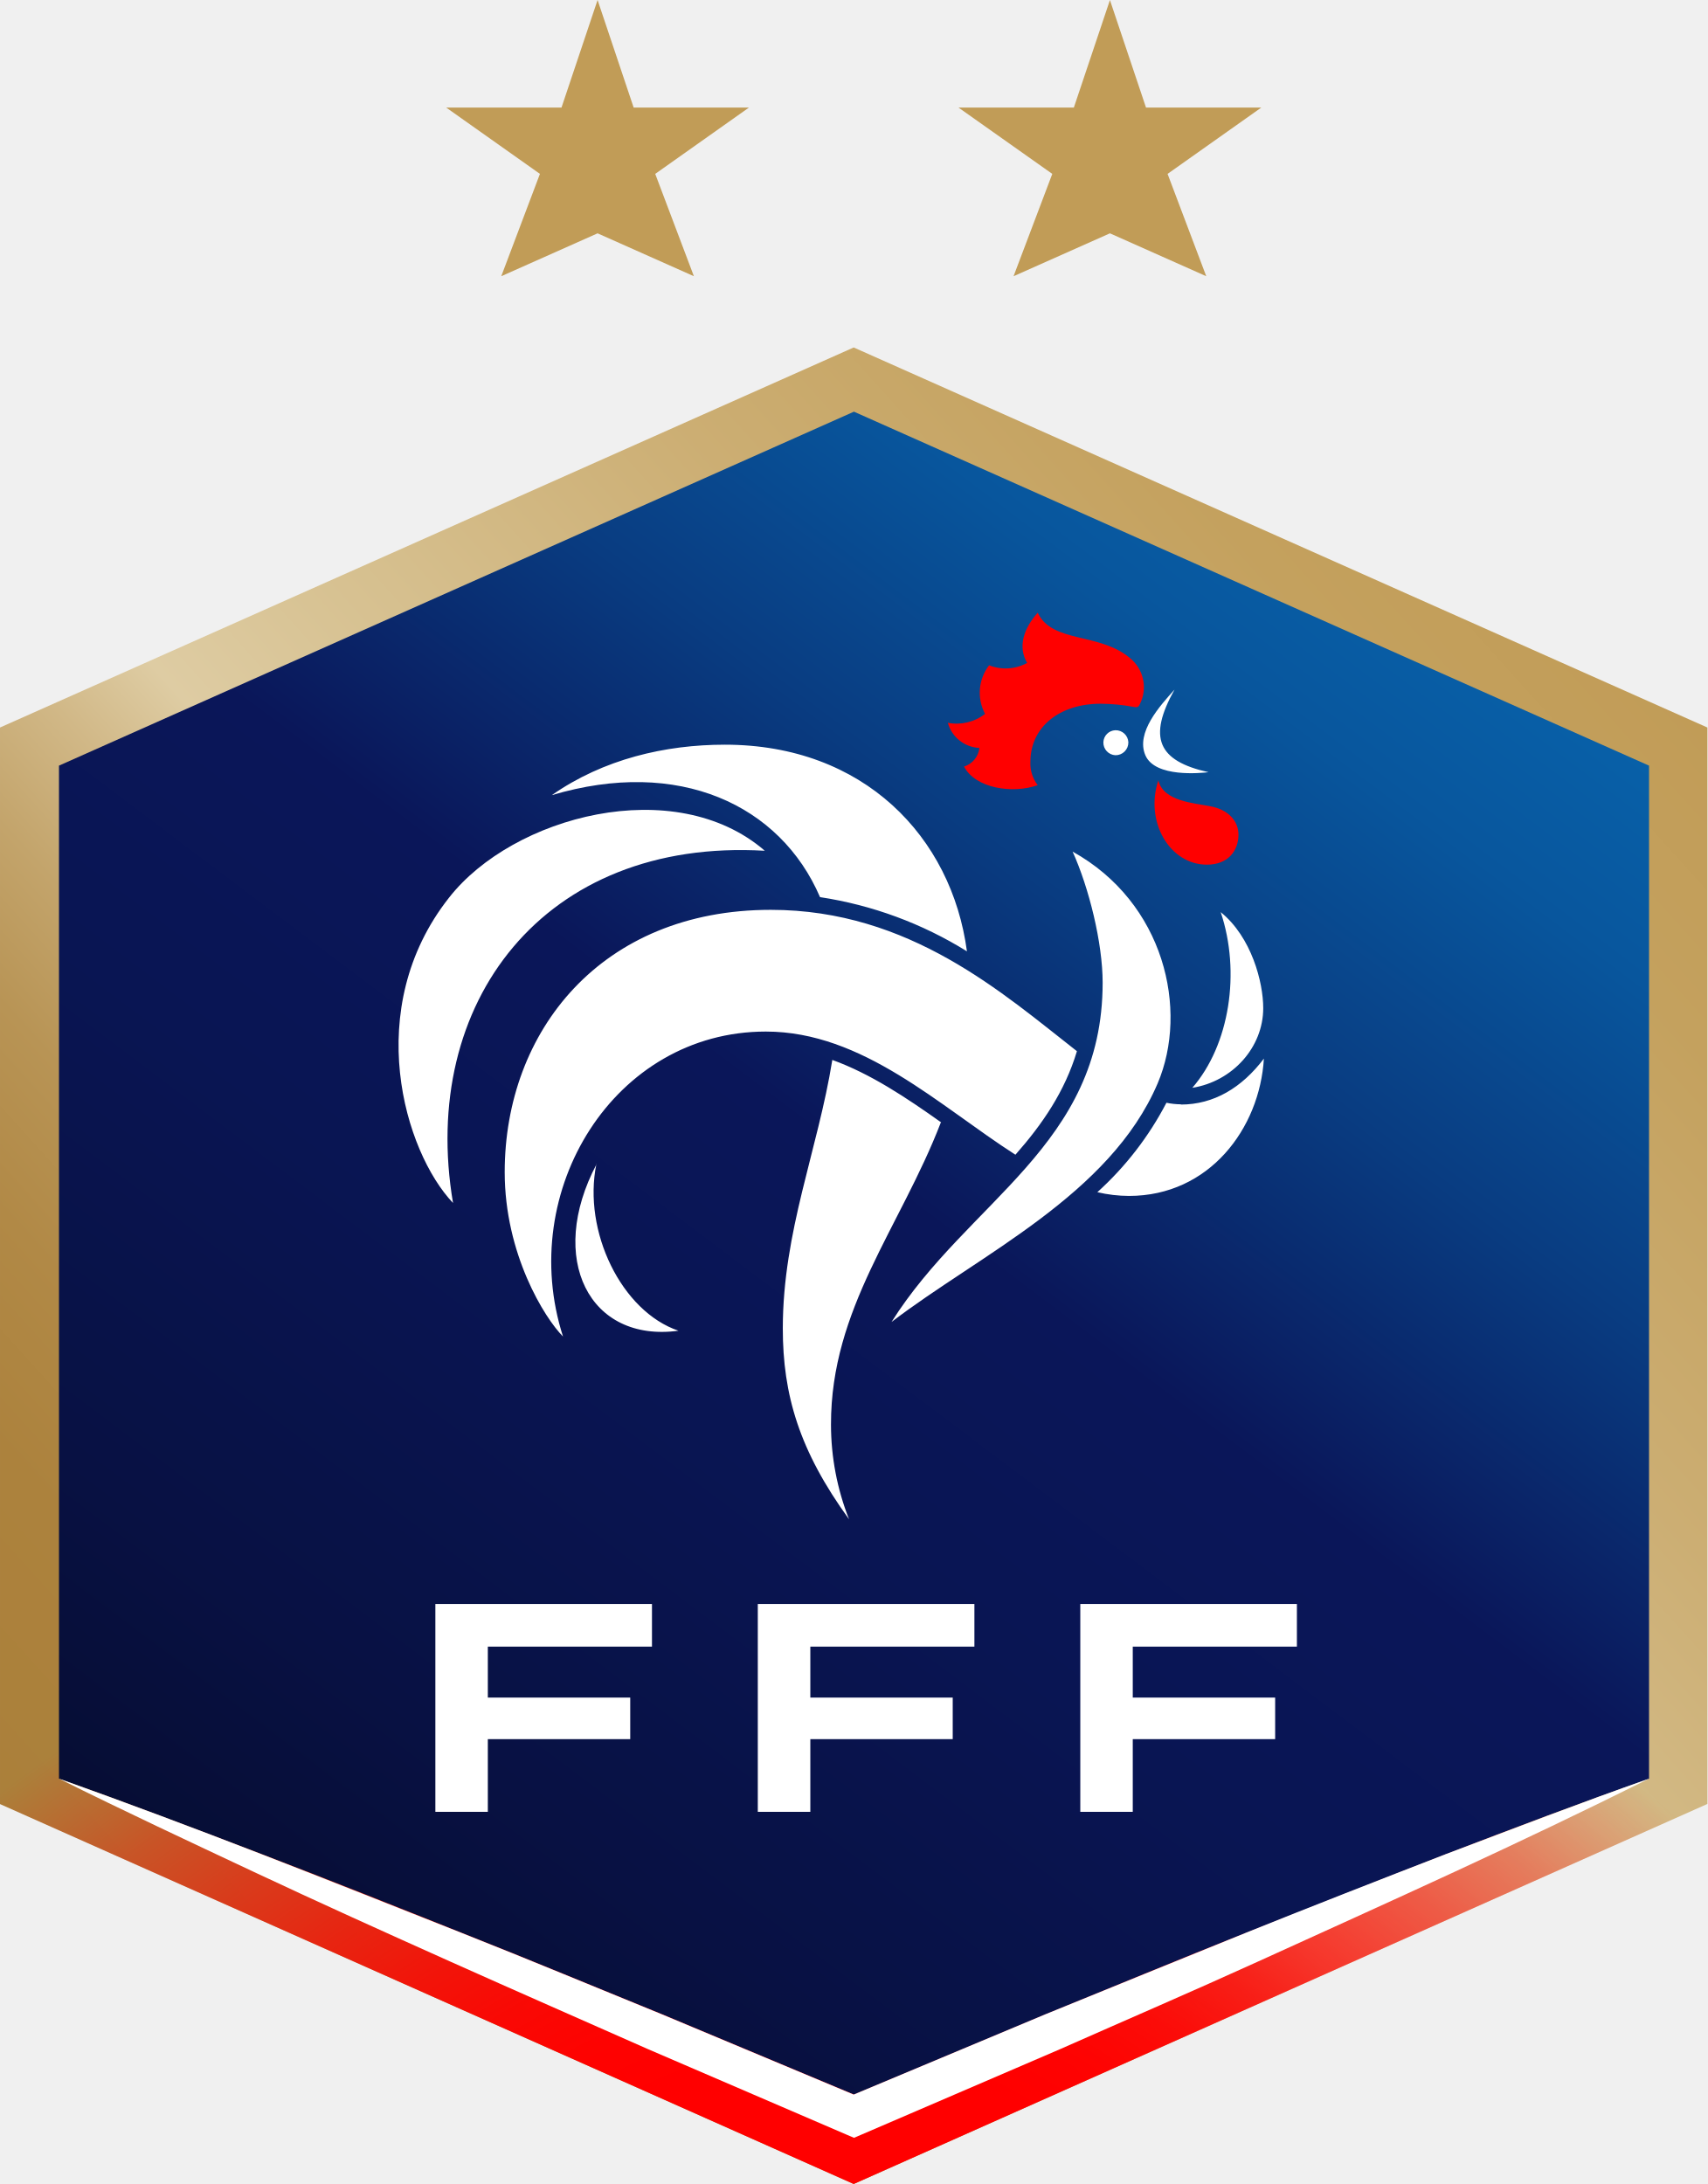
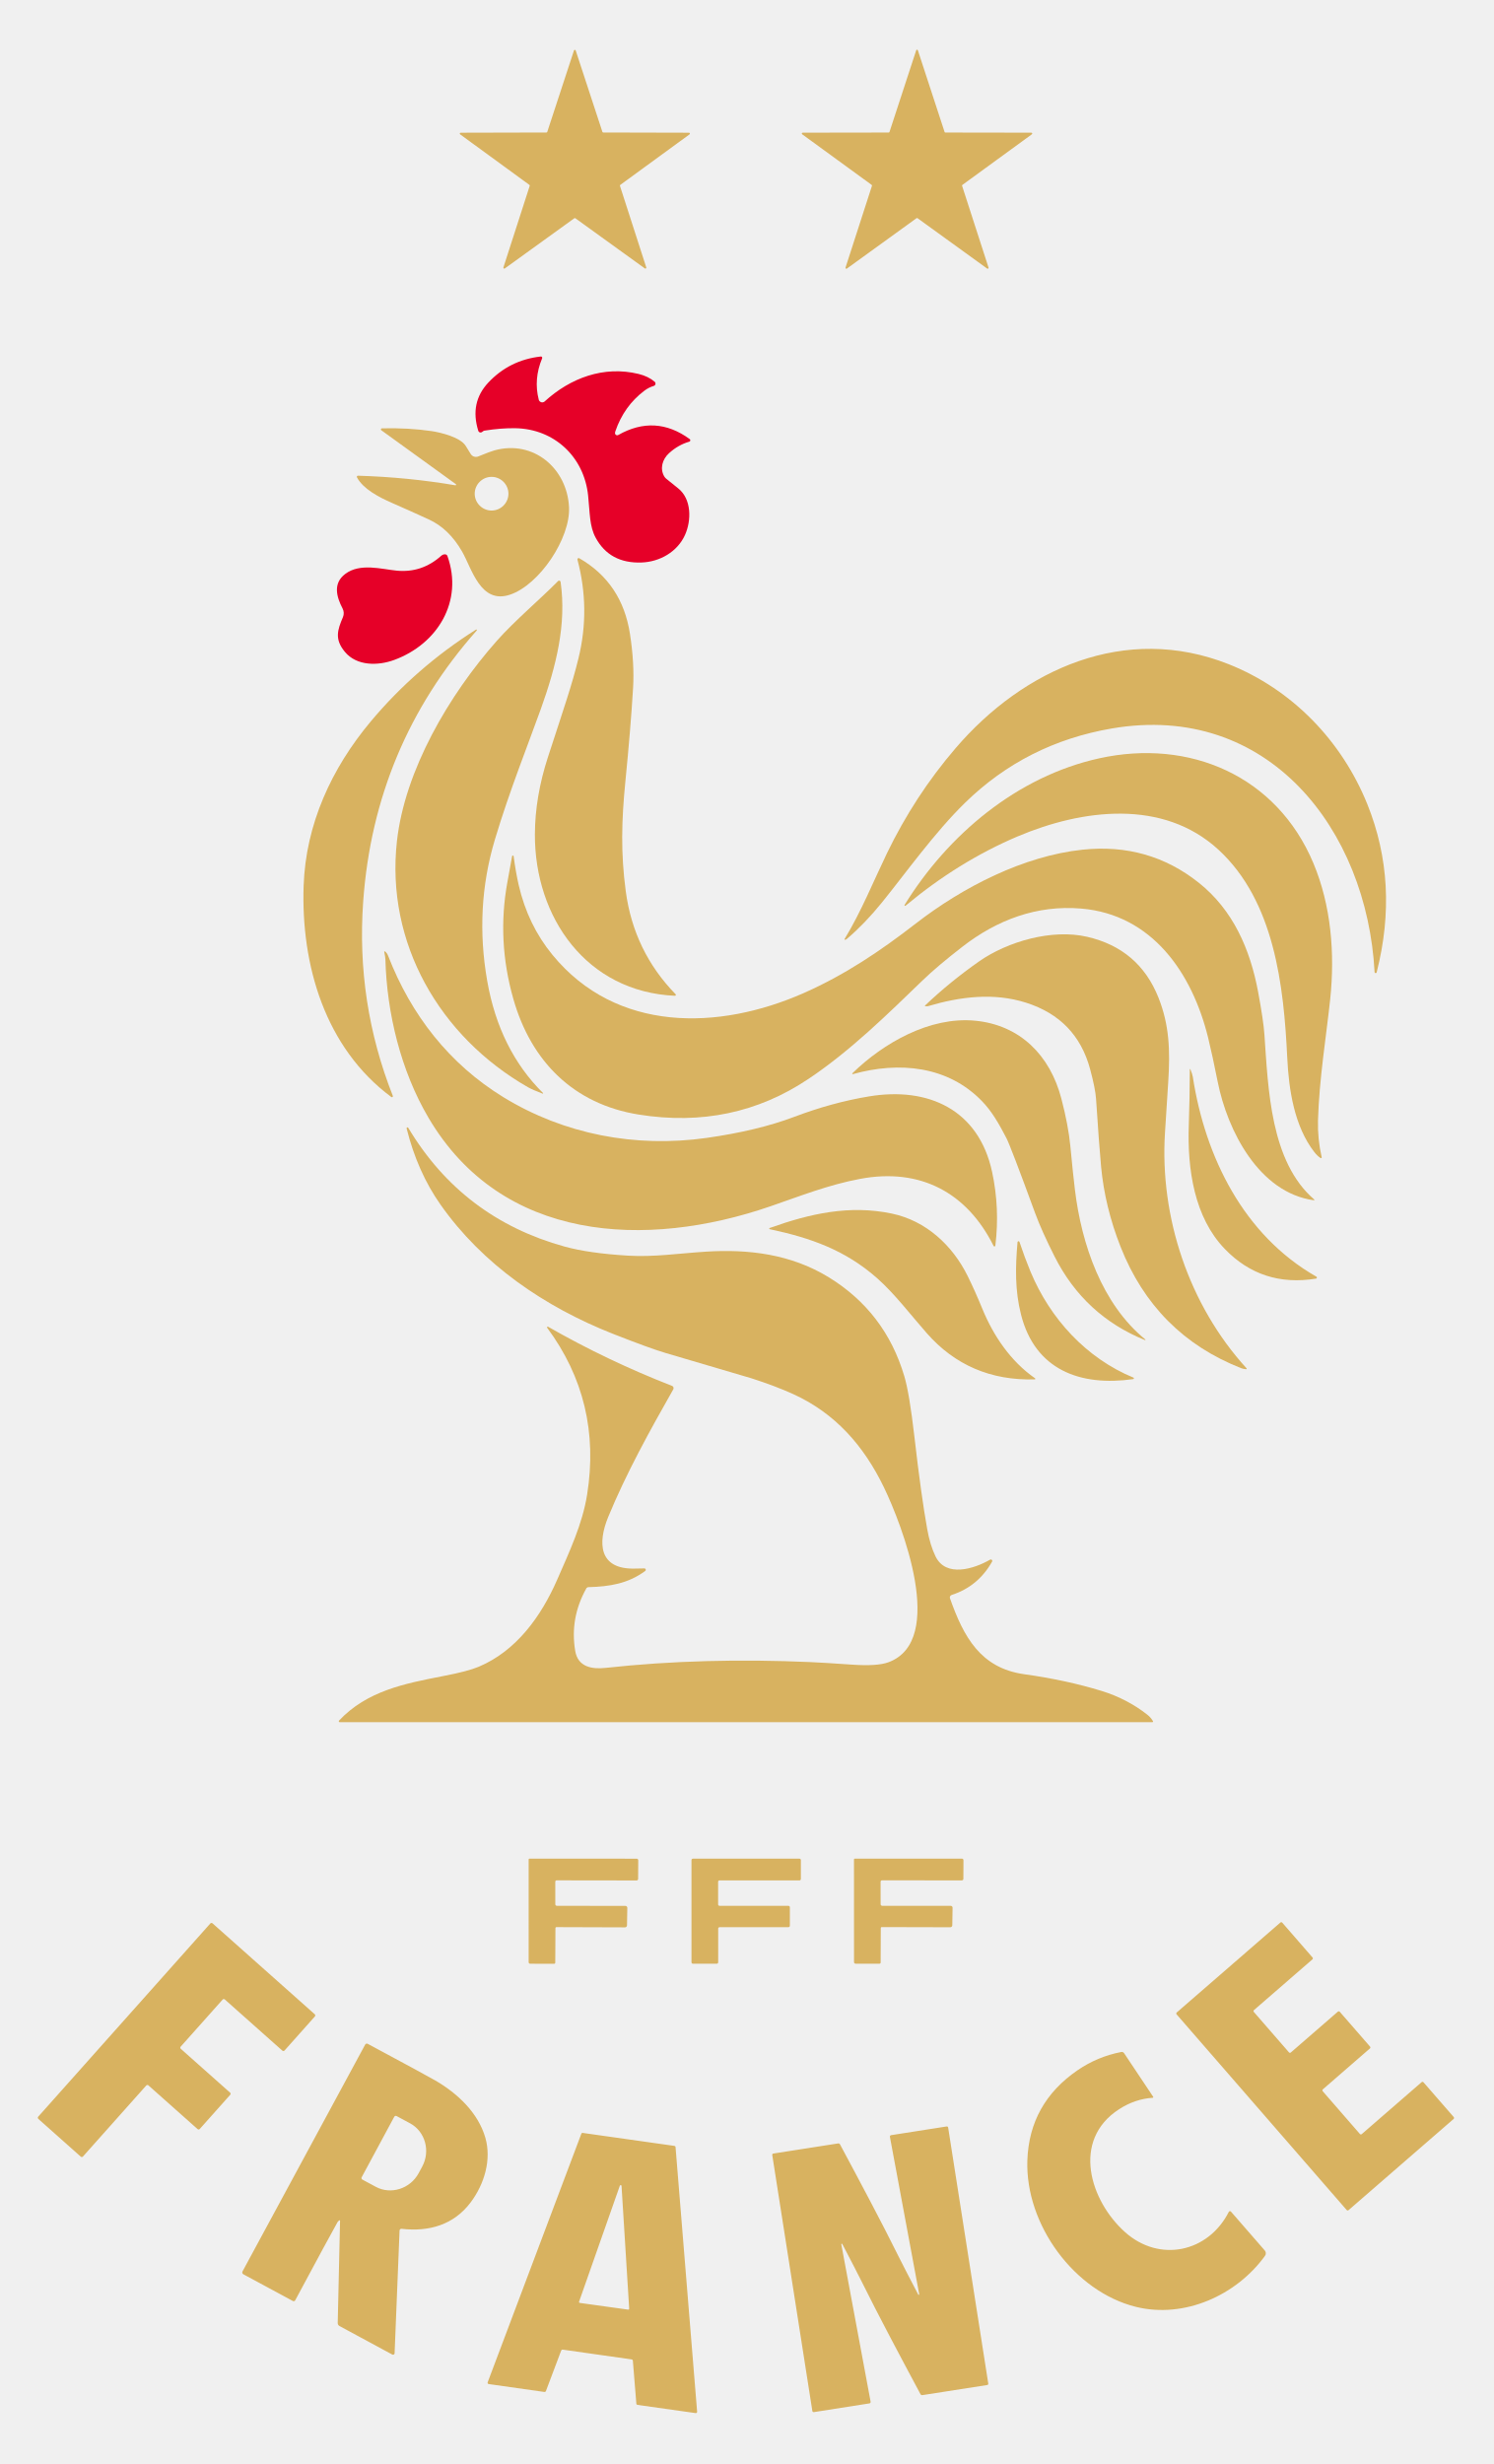
- <svg xmlns="http://www.w3.org/2000/svg" width="198.363" height="253.752" version="1.1" viewBox="0 0 132.24 362.61">
-   <defs>
-     <linearGradient id="id1" x1="298.23" x2="543.66" y1="414.04" y2="193.06" gradientTransform="translate(-354.82 -93.39)" gradientUnits="userSpaceOnUse">
-       <stop stop-color="#ab803a" offset="0" />
-       <stop stop-color="#ac823d" offset=".12" />
-       <stop stop-color="#b18946" offset=".2" />
-       <stop stop-color="#b89455" offset=".27" />
-       <stop stop-color="#c3a46b" offset=".33" />
-       <stop stop-color="#d1b887" offset=".39" />
-       <stop stop-color="#decca3" offset=".44" />
-       <stop stop-color="#d8c394" offset=".52" />
-       <stop stop-color="#ccae73" offset=".72" />
-       <stop stop-color="#c4a15e" offset=".89" />
-       <stop stop-color="#c19c57" offset="1" />
-     </linearGradient>
-     <radialGradient id="id2" cx="3517.6" cy="579.82" r="88.87" gradientTransform="matrix(2 0 0 1.31 -6974 -387.58)" gradientUnits="userSpaceOnUse">
-       <stop stop-color="red" offset=".27" />
-       <stop stop-color="red" stop-opacity=".98" offset=".35" />
-       <stop stop-color="red" stop-opacity=".93" offset=".44" />
-       <stop stop-color="red" stop-opacity=".84" offset=".53" />
-       <stop stop-color="red" stop-opacity=".71" offset=".63" />
-       <stop stop-color="red" stop-opacity=".54" offset=".74" />
-       <stop stop-color="red" stop-opacity=".34" offset=".85" />
-       <stop stop-color="red" stop-opacity=".11" offset=".95" />
-       <stop stop-color="red" stop-opacity="0" offset="1" />
-     </radialGradient>
-     <linearGradient id="id3" x1="509.17" x2="332.72" y1="187.53" y2="421.68" gradientTransform="translate(-354.82 -93.39)" gradientUnits="userSpaceOnUse">
-       <stop stop-color="#0860a8" offset="0" />
-       <stop stop-color="#08569d" offset=".1" />
-       <stop stop-color="#093c81" offset=".26" />
-       <stop stop-color="#0a1659" offset=".45" />
-       <stop stop-color="#091553" offset=".62" />
-       <stop stop-color="#081143" offset=".85" />
-       <stop stop-color="#060d34" offset="1" />
-     </linearGradient>
-   </defs>
-   <path d="m-75.609 299.53 141.73 63.08 141.73-63.1v-178.72l-141.73-63.1-141.73 63.1z" fill="url(#id1)" />
-   <path d="m-75.609 299.53 141.73 63.08 141.73-63.1v-178.72l-141.73-63.1-141.73 63.1z" fill="url(#id2)" />
-   <path d="m1.181 320.96c11.12 4.39 22.14 9 33.21 13.5l31.78 13.3 31.78-13.31c11.07-4.5 22.09-9.12 33.21-13.5s22.22-8.81 33.37-13.13 22.35-8.52 33.63-12.51v-168.19l-132-58.77-131.98 58.77v168.19c11.28 4 22.45 8.26 33.63 12.52s22.24 8.66 33.37 13.13z" fill="url(#id3)" />
-   <g fill="#ffffff">
-     <path d="m164.48 307.82c-11.15 4.32-22.29 8.66-33.37 13.13s-22.14 9-33.21 13.5l-31.78 13.31-31.78-13.3c-11.07-4.5-22.1-9.11-33.21-13.5-11.11-4.39-22.22-8.81-33.37-13.13s-22.34-8.52-33.58-12.52c10.71 5.34 21.54 10.4 32.37 15.49s21.71 10 32.62 14.89c10.91 4.89 21.85 9.68 32.78 14.52l32.93 14.18 1.29 0.55 1.29-0.55 32.93-14.17c10.93-4.84 21.9-9.56 32.78-14.51s21.77-9.87 32.62-14.89 21.65-10.16 32.36-15.5c-11.32 3.99-22.49 8.29-33.67 12.5z" />
-     <polygon transform="translate(-165.16 -43.64)" points="247.72 332.39 247.72 325.49 224.08 325.49 224.08 317.03 251.32 317.03 251.32 309.95 215.36 309.95 215.36 344.46 224.08 344.46 224.08 332.39" />
-     <polygon transform="translate(-165.16 -43.64)" points="268.9 344.46 277.61 344.46 277.61 332.39 301.25 332.39 301.25 325.49 277.61 325.49 277.61 317.03 304.86 317.03 304.86 309.95 268.9 309.95" />
-     <polygon transform="translate(-165.16 -43.64)" points="161.83 344.46 170.54 344.46 170.54 332.39 194.18 332.39 194.18 325.49 170.54 325.49 170.54 317.03 197.79 317.03 197.79 309.95 161.83 309.95" />
+ <svg xmlns="http://www.w3.org/2000/svg" width="246.171" height="406.222" viewBox="0 0 303 498" version="1.1">
+   <g id="surface1">
+     <path style=" stroke:none;fill-rule:evenodd;fill:rgb(84.706%,69.804%,37.647%);fill-opacity:1;" d="M 191.867 25.895 L 209.309 25.922 C 209.375 25.922 209.434 25.957 209.465 26.016 C 209.512 26.094 209.488 26.195 209.414 26.25 L 195.32 36.516 C 195.258 36.559 195.23 36.641 195.254 36.715 L 200.617 53.297 C 200.641 53.363 200.621 53.434 200.57 53.484 C 200.508 53.543 200.41 53.551 200.34 53.5 L 186.211 43.281 C 186.148 43.234 186.062 43.234 186 43.281 L 171.871 53.5 C 171.832 53.531 171.777 53.539 171.727 53.527 C 171.629 53.508 171.57 53.41 171.59 53.312 C 171.594 53.309 171.594 53.305 171.594 53.297 L 176.957 36.715 C 176.98 36.641 176.957 36.559 176.895 36.516 L 162.797 26.25 C 162.742 26.207 162.715 26.141 162.727 26.074 C 162.742 25.988 162.816 25.922 162.902 25.922 L 180.348 25.895 C 180.426 25.895 180.492 25.844 180.52 25.77 L 185.938 9.207 C 185.957 9.141 186.012 9.094 186.078 9.082 C 186.168 9.07 186.25 9.121 186.277 9.207 L 191.695 25.77 C 191.719 25.844 191.789 25.895 191.867 25.895 M 122.43 25.887 L 139.828 25.93 C 139.887 25.93 139.941 25.957 139.977 26.004 C 140.035 26.082 140.02 26.199 139.941 26.262 C 139.938 26.262 139.938 26.262 139.938 26.266 L 125.887 36.516 C 125.824 36.562 125.797 36.648 125.82 36.723 L 131.156 53.266 C 131.176 53.328 131.16 53.398 131.117 53.449 C 131.051 53.52 130.945 53.527 130.871 53.473 L 116.77 43.293 C 116.703 43.246 116.617 43.246 116.551 43.293 L 102.449 53.473 C 102.395 53.512 102.32 53.52 102.262 53.492 C 102.18 53.449 102.137 53.355 102.164 53.266 L 107.5 36.723 C 107.523 36.648 107.496 36.562 107.434 36.516 L 93.383 26.266 C 93.324 26.219 93.297 26.145 93.312 26.07 C 93.332 25.988 93.406 25.93 93.492 25.93 L 110.891 25.887 C 110.969 25.887 111.043 25.832 111.066 25.758 L 116.484 9.242 C 116.504 9.176 116.562 9.125 116.629 9.113 C 116.719 9.098 116.809 9.152 116.836 9.242 L 122.254 25.758 C 122.277 25.832 122.352 25.887 122.43 25.887 " />
+     <path style=" stroke:none;fill-rule:evenodd;fill:rgb(84.706%,69.804%,37.647%);fill-opacity:1;" d="M 92.414 97.477 C 92.438 97.48 92.461 97.477 92.484 97.469 C 92.551 97.441 92.582 97.367 92.555 97.301 C 92.543 97.281 92.531 97.262 92.512 97.246 L 77.387 86.309 C 77.359 86.289 77.336 86.262 77.324 86.234 C 77.266 86.129 77.309 85.996 77.414 85.941 C 77.441 85.926 77.477 85.918 77.508 85.918 C 81.105 85.836 84.453 86.023 87.562 86.477 C 89.461 86.754 93.449 87.738 94.512 89.48 C 95.02 90.309 95.359 90.855 95.531 91.125 C 95.848 91.641 96.5 91.852 97.062 91.621 C 98.699 90.949 99.809 90.535 100.387 90.379 C 108.266 88.234 115.066 94.016 115.48 101.883 C 115.812 108.203 109.473 117.676 103.504 119.672 C 97.496 121.684 95.762 114.359 93.766 110.902 C 91.992 107.828 89.766 105.672 87.086 104.434 C 84.637 103.305 82.105 102.172 79.5 101.031 C 76.895 99.887 73.695 98.227 72.445 95.867 C 72.438 95.848 72.43 95.832 72.426 95.812 C 72.395 95.691 72.473 95.566 72.594 95.539 C 72.613 95.535 72.633 95.531 72.652 95.531 C 79.395 95.734 85.98 96.383 92.414 97.477 M 103.184 99.184 C 103.184 97.309 101.641 95.766 99.762 95.766 C 97.887 95.766 96.34 97.309 96.34 99.184 C 96.34 101.059 97.887 102.602 99.762 102.602 C 101.641 102.602 103.184 101.059 103.184 99.184 " />
+     <path style=" stroke:none;fill-rule:evenodd;fill:rgb(84.706%,69.804%,37.647%);fill-opacity:1;" d="M 137.117 200.758 C 137.137 200.777 137.148 200.797 137.156 200.82 C 137.191 200.914 137.141 201.02 137.047 201.055 C 137.023 201.062 137 201.066 136.977 201.066 C 119.07 200.281 108.492 185.195 108.555 168.297 C 108.574 163.227 109.453 158.008 111.199 152.641 C 114.527 142.41 116.062 138.055 117.406 132.551 C 119.031 125.902 118.961 119.242 117.191 112.574 C 117.18 112.543 117.18 112.508 117.184 112.473 C 117.203 112.332 117.332 112.234 117.473 112.25 C 117.504 112.254 117.535 112.266 117.566 112.281 C 123.352 115.613 126.777 120.723 127.844 127.613 C 128.469 131.633 128.68 135.316 128.477 138.664 C 128.148 144.105 127.629 150.422 126.914 157.609 C 126.133 165.512 125.961 172.07 126.988 179.809 C 128.074 187.965 131.449 194.949 137.117 200.758 " />
+     <path style=" stroke:none;fill-rule:evenodd;fill:rgb(84.706%,69.804%,37.647%);fill-opacity:1;" d="M 110.117 220.918 C 108.785 220.418 107.797 219.988 107.156 219.625 C 89.195 209.359 78.25 190.324 80.555 169.699 C 82.16 155.293 91.105 140.02 100.863 128.996 C 104.387 125.02 109.859 120.375 113.25 116.918 C 113.273 116.895 113.301 116.875 113.332 116.859 C 113.48 116.785 113.668 116.844 113.742 116.996 C 113.758 117.027 113.77 117.059 113.773 117.094 C 114.988 125.703 112.914 134.043 109.789 142.789 C 107.273 149.82 103.355 159.578 100.426 169.398 C 97.664 178.648 97.148 188.203 98.879 198.059 C 100.508 207.355 104.281 214.934 110.199 220.797 C 110.207 220.805 110.215 220.82 110.219 220.832 C 110.227 220.871 110.203 220.91 110.16 220.922 C 110.148 220.922 110.133 220.922 110.117 220.918 " />
+     <path style=" stroke:none;fill-rule:evenodd;fill:rgb(84.706%,69.804%,37.647%);fill-opacity:1;" d="M 96.605 126.758 C 96.625 126.742 96.652 126.738 96.676 126.738 C 96.738 126.746 96.789 126.801 96.781 126.863 C 96.781 126.891 96.77 126.914 96.754 126.934 C 82.891 142.578 75.211 160.918 73.707 181.945 C 72.73 195.594 74.734 208.734 79.719 221.371 C 79.73 221.402 79.734 221.438 79.73 221.473 C 79.715 221.582 79.613 221.656 79.504 221.645 C 79.469 221.637 79.438 221.625 79.41 221.605 C 65.957 211.625 61.07 194.809 61.621 178.742 C 62.047 166.281 67.281 154.906 75.242 145.398 C 81.328 138.129 88.449 131.914 96.605 126.758 M 171.508 189.703 C 171.496 189.707 171.48 189.707 171.469 189.703 C 171.414 189.691 171.379 189.641 171.387 189.586 C 171.391 189.574 171.395 189.559 171.402 189.551 C 174.754 184.055 177.344 177.648 180.035 172.078 C 183.777 164.355 188.395 157.285 193.895 150.867 C 207.688 134.758 228.355 125.449 249.355 133.781 C 262.223 138.883 272.32 149.344 277.504 162.219 C 281.82 172.938 282.445 184.297 279.387 196.309 C 279.375 196.352 279.348 196.391 279.312 196.422 C 279.223 196.492 279.09 196.48 279.016 196.391 C 278.984 196.355 278.969 196.312 278.965 196.266 C 277.426 167.391 257.406 141.379 225.625 146.824 C 214.016 148.816 204.082 153.848 195.828 161.926 C 189.613 168 183.602 176.445 178.98 182.141 C 176.66 185.004 174.305 187.453 171.906 189.492 C 171.766 189.609 171.633 189.68 171.508 189.703 " />
+     <path style=" stroke:none;fill-rule:evenodd;fill:rgb(84.706%,69.804%,37.647%);fill-opacity:1;" d="M 183.77 182.793 C 183.75 182.809 183.727 182.816 183.699 182.82 C 183.629 182.824 183.566 182.773 183.562 182.703 C 183.559 182.676 183.566 182.648 183.578 182.629 C 192.406 168.34 206.434 156.559 223.055 152.887 C 241.41 148.832 259.098 156.43 266.539 174.145 C 270.148 182.738 270.938 192.461 269.957 201.766 C 269.199 208.957 267.711 217.98 267.48 226.379 C 267.414 228.867 267.664 231.348 268.23 233.824 C 268.234 233.844 268.234 233.867 268.23 233.887 C 268.215 233.969 268.137 234.027 268.055 234.012 C 268.035 234.008 268.012 234 267.996 233.988 C 267.562 233.707 267.145 233.309 266.742 232.793 C 262.66 227.539 261.555 220.102 261.242 213.676 C 260.539 198.992 258.637 181.891 247.285 171.43 C 236.027 161.062 219.633 163.18 206.531 168.727 C 198.566 172.102 190.98 176.789 183.77 182.793 " />
+     <path style=" stroke:none;fill-rule:evenodd;fill:rgb(84.706%,69.804%,37.647%);fill-opacity:1;" d="M 266.719 242.41 C 266.73 242.418 266.738 242.43 266.746 242.445 C 266.762 242.488 266.738 242.539 266.695 242.559 C 266.68 242.562 266.664 242.562 266.652 242.562 C 255.512 241.039 249.098 228.438 247.129 218.539 C 246.426 214.98 245.77 211.977 245.172 209.535 C 241.949 196.473 233.844 184.582 219.414 183.367 C 210.438 182.613 202.348 185.664 195.344 191.09 C 191.918 193.746 189.219 196.027 187.242 197.938 C 180.059 204.867 172.641 212.195 164.066 217.941 C 153.832 224.797 142.352 227.207 129.633 225.172 C 116.406 223.055 107.781 214.387 104.176 201.695 C 101.93 193.812 101.527 185.922 102.969 178.023 L 103.93 172.73 C 103.938 172.699 103.953 172.668 103.977 172.648 C 104.039 172.59 104.137 172.594 104.195 172.656 C 104.219 172.68 104.234 172.711 104.238 172.742 C 104.531 174.938 104.875 176.891 105.27 178.609 C 106.512 184 108.801 188.727 112.141 192.789 C 125.094 208.551 145.816 208.152 163.117 200.512 C 171.508 196.805 178.691 191.957 185.859 186.402 C 195.461 178.961 207.781 172.684 219.68 171.422 C 228.625 170.477 236.5 172.715 243.305 178.141 C 250.219 183.648 253.703 191.566 255.332 200.297 C 256.055 204.188 256.48 207.059 256.605 208.914 C 257.387 220.016 257.816 234.746 266.719 242.41 " />
+     <path style=" stroke:none;fill-rule:evenodd;fill:rgb(84.706%,69.804%,37.647%);fill-opacity:1;" d="M 187.793 203.188 C 187.781 203.188 187.77 203.184 187.758 203.18 C 187.715 203.16 187.695 203.109 187.715 203.066 C 187.719 203.055 187.727 203.047 187.734 203.039 C 191.117 199.824 194.758 196.852 198.66 194.117 C 204.523 190.004 213.531 187.469 220.582 189.086 C 227.625 190.691 232.469 194.812 235.105 201.445 C 237.301 206.957 237.504 212.121 237.086 218.555 C 236.934 220.922 236.711 224.363 236.426 228.875 C 235.344 245.949 241.277 263.836 252.984 276.664 C 252.996 276.676 253.004 276.688 253.008 276.703 C 253.027 276.758 252.996 276.82 252.938 276.84 C 252.926 276.844 252.91 276.848 252.895 276.844 C 252.508 276.816 252.172 276.746 251.887 276.633 C 240.242 272.059 232.086 263.848 227.414 252 C 225.289 246.609 223.973 241.195 223.461 235.758 C 223.188 232.809 222.848 228.23 222.441 222.023 C 222.344 220.602 221.941 218.57 221.227 215.93 C 219.391 209.129 215.066 204.645 208.25 202.473 C 201.68 200.379 194.863 201.234 188.285 203.184 C 188.277 203.188 188.195 203.188 188.035 203.188 Z M 78.145 192.07 C 78.418 192.293 78.625 192.578 78.758 192.926 C 83.422 204.977 91.207 214.922 102.121 221.617 C 114.492 229.211 128.996 231.941 143.391 229.91 C 150.293 228.934 156.23 227.508 161.195 225.633 C 166.309 223.695 171.363 222.312 176.363 221.484 C 188.422 219.484 198.613 224.191 201.336 236.781 C 202.398 241.707 202.621 246.707 202 251.777 C 201.996 251.805 201.984 251.836 201.965 251.859 C 201.906 251.941 201.789 251.961 201.707 251.902 C 201.684 251.887 201.664 251.863 201.648 251.836 C 196.266 241.043 186.812 235.914 174.539 238.223 C 168.07 239.441 162.328 241.73 156.34 243.789 C 131.086 252.484 101.797 251.078 86.934 225.773 C 81.344 216.266 78.512 204.602 78.215 193.703 C 78.203 193.363 78.125 192.852 77.98 192.168 C 77.977 192.156 77.977 192.137 77.98 192.125 C 77.992 192.07 78.051 192.035 78.105 192.047 C 78.117 192.051 78.133 192.059 78.145 192.07 " />
+     <path style=" stroke:none;fill-rule:evenodd;fill:rgb(84.706%,69.804%,37.647%);fill-opacity:1;" d="M 232.441 270.812 C 232.453 270.82 232.461 270.836 232.465 270.852 C 232.477 270.887 232.453 270.926 232.414 270.938 C 232.398 270.941 232.383 270.941 232.367 270.934 C 224.176 267.617 218.07 261.973 214.039 254.004 C 212.285 250.531 210.961 247.586 210.07 245.16 C 206.742 236.074 204.797 231 204.238 229.93 C 202.734 227.047 201.352 224.605 199.371 222.535 C 192.426 215.273 182.453 214.344 173.09 216.965 C 173.074 216.969 173.055 216.969 173.035 216.965 C 172.98 216.949 172.945 216.891 172.961 216.832 C 172.969 216.812 172.977 216.797 172.992 216.785 C 179.301 210.633 188.719 205.246 197.879 206.121 C 207.051 206.992 213.117 213.195 215.395 221.926 C 216.348 225.574 216.957 228.797 217.223 231.586 C 217.562 235.168 217.867 238.102 218.145 240.387 C 219.48 251.465 223.625 263.637 232.441 270.812 M 241.574 215.957 C 241.852 216.637 242.02 217.156 242.078 217.523 C 244.578 233.75 252.387 249.648 267.148 258.059 C 267.176 258.074 267.199 258.098 267.219 258.121 C 267.285 258.223 267.262 258.355 267.164 258.426 C 267.137 258.441 267.105 258.457 267.074 258.461 C 259.758 259.645 253.586 257.641 248.566 252.441 C 242.406 246.066 240.938 236.34 241.258 227.305 C 241.387 223.602 241.457 219.824 241.469 215.98 C 241.469 215.969 241.473 215.957 241.477 215.949 C 241.496 215.926 241.527 215.918 241.555 215.934 C 241.562 215.941 241.57 215.949 241.574 215.957 M 82.848 227.852 C 90.195 240.117 100.781 248.156 114.605 251.965 C 117.91 252.875 122.227 253.488 127.551 253.805 C 132.691 254.109 137.734 253.344 143.273 252.988 C 151.914 252.438 160.535 253.5 168.164 258.168 C 175.828 262.863 180.949 269.562 183.527 278.27 C 184.215 280.582 184.895 284.641 185.562 290.438 C 186.488 298.512 187.363 304.809 188.18 309.328 C 188.562 311.461 189.121 313.285 189.848 314.801 C 191.949 319.168 197.656 317.379 200.934 315.488 C 200.977 315.465 201.027 315.449 201.078 315.449 C 201.242 315.449 201.375 315.578 201.379 315.742 C 201.379 315.793 201.367 315.84 201.34 315.887 C 199.445 319.25 196.707 321.504 193.129 322.656 C 193.129 322.656 193.129 322.656 193.125 322.656 C 192.848 322.75 192.695 323.055 192.789 323.332 C 192.789 323.332 192.793 323.336 192.793 323.336 C 195.551 331.121 198.973 337.504 207.891 338.742 C 213.594 339.539 218.812 340.668 223.543 342.121 C 227.008 343.184 230.113 344.801 232.859 346.961 C 233.32 347.328 233.699 347.766 233.992 348.27 C 234 348.277 234.004 348.289 234.008 348.301 C 234.023 348.367 233.984 348.438 233.922 348.457 C 233.91 348.457 233.898 348.461 233.887 348.461 L 68.934 348.461 C 68.91 348.461 68.887 348.457 68.867 348.445 C 68.773 348.41 68.727 348.305 68.762 348.211 C 68.773 348.191 68.785 348.168 68.801 348.152 C 74.453 342.137 82.059 340.633 90 339.098 C 93.328 338.461 95.715 337.832 97.168 337.215 C 104.785 333.992 109.801 327.047 113.09 319.527 C 115.594 313.797 118.195 308.266 119.148 302.316 C 121.164 289.738 118.461 278.441 111.039 268.426 C 111.023 268.402 111.016 268.379 111.012 268.352 C 111.012 268.273 111.07 268.211 111.148 268.207 C 111.176 268.203 111.203 268.211 111.227 268.223 C 119.305 272.844 127.691 276.84 136.383 280.223 C 136.395 280.227 136.406 280.23 136.418 280.238 C 136.664 280.352 136.77 280.652 136.652 280.898 C 136.648 280.91 136.641 280.918 136.637 280.93 C 131.844 289.367 127.07 297.988 123.43 306.832 C 121.289 312.023 121.461 317.496 128.848 317.301 C 129.883 317.273 130.527 317.266 130.777 317.266 C 130.82 317.27 130.863 317.277 130.902 317.297 C 131.043 317.371 131.098 317.543 131.027 317.68 C 131.008 317.719 130.977 317.754 130.941 317.781 C 127.488 320.348 123.691 320.957 119.43 321.066 C 119.242 321.07 119.07 321.172 118.98 321.336 C 116.73 325.379 115.984 329.617 116.746 334.051 C 117.297 337.242 120.094 337.758 122.875 337.453 C 136.316 335.98 150.297 335.648 164.441 336.273 C 166.23 336.352 169.047 336.527 172.891 336.789 C 176.316 337.031 178.789 336.871 180.305 336.309 C 192.203 331.91 183.012 308.309 179.375 300.789 C 175.273 292.309 169.453 285.77 161.039 281.922 C 158.691 280.848 155.848 279.77 152.508 278.688 C 152.438 278.664 146.641 276.957 135.105 273.559 C 132.969 272.93 129.41 271.637 124.426 269.676 C 110.543 264.207 97.949 255.613 89.391 243.434 C 86.277 239.008 83.988 233.859 82.523 227.988 C 82.516 227.949 82.52 227.914 82.531 227.875 C 82.57 227.785 82.676 227.742 82.766 227.777 C 82.801 227.793 82.828 227.816 82.848 227.852 " />
+     <path style=" stroke:none;fill-rule:evenodd;fill:rgb(84.706%,69.804%,37.647%);fill-opacity:1;" d="M 156.211 248.43 C 156.188 248.426 156.172 248.418 156.152 248.402 C 156.102 248.359 156.098 248.281 156.141 248.227 C 156.156 248.211 156.172 248.199 156.195 248.191 C 164.336 245.277 172.383 243.453 181 245.262 C 187.961 246.727 193.312 251.734 196.363 257.895 C 197.359 259.906 198.355 262.133 199.355 264.574 C 201.598 270.027 205.082 275.227 210.066 278.691 C 210.082 278.703 210.094 278.719 210.102 278.734 C 210.133 278.789 210.109 278.863 210.051 278.895 C 210.035 278.902 210.016 278.91 209.996 278.91 C 201.098 279.156 193.793 276.027 188.082 269.527 C 184.867 265.871 181.52 261.477 178.043 258.406 C 171.602 252.707 164.578 250.199 156.211 248.43 M 229.988 278.852 C 219.188 280.387 210.035 276.949 207.207 265.742 C 205.973 260.867 206.055 256.191 206.5 251.066 C 206.504 251.027 206.52 250.988 206.543 250.957 C 206.613 250.871 206.742 250.855 206.832 250.922 C 206.863 250.949 206.887 250.98 206.898 251.02 C 207.625 253.195 208.371 255.203 209.133 257.035 C 213.098 266.566 220.441 274.602 230.027 278.551 C 230.051 278.559 230.074 278.578 230.09 278.598 C 230.145 278.664 230.129 278.766 230.062 278.82 C 230.043 278.836 230.016 278.848 229.988 278.852 M 129.211 376.168 C 129.211 376.168 129.211 376.168 129.215 376.168 C 129.387 376.172 129.531 376.316 129.527 376.488 C 129.527 376.488 129.527 376.492 129.527 376.492 L 129.504 380.281 C 129.504 380.449 129.363 380.586 129.191 380.586 L 112.973 380.562 C 112.957 380.562 112.938 380.562 112.918 380.566 C 112.789 380.594 112.691 380.711 112.691 380.844 L 112.695 385.41 C 112.695 385.562 112.805 385.695 112.953 385.727 C 112.973 385.73 112.996 385.734 113.016 385.734 L 126.918 385.746 C 127.133 385.746 127.309 385.926 127.309 386.141 C 127.309 386.141 127.309 386.141 127.309 386.145 L 127.246 389.707 C 127.242 389.926 127.062 390.102 126.844 390.102 L 112.914 390.055 C 112.824 390.055 112.75 390.117 112.727 390.199 C 112.723 390.215 112.723 390.23 112.723 390.246 L 112.688 397.258 C 112.688 397.387 112.582 397.496 112.457 397.496 L 107.598 397.484 C 107.426 397.484 107.285 397.344 107.285 397.176 L 107.289 376.32 C 107.289 376.285 107.301 376.25 107.32 376.219 C 107.352 376.18 107.402 376.156 107.453 376.156 Z M 162.25 380.574 L 146.023 380.574 C 145.867 380.574 145.738 380.703 145.738 380.859 L 145.738 385.449 C 145.738 385.605 145.867 385.734 146.023 385.734 L 160.012 385.734 C 160.168 385.734 160.297 385.863 160.297 386.02 L 160.297 389.781 C 160.297 389.938 160.168 390.066 160.012 390.066 L 146.039 390.066 C 145.883 390.066 145.754 390.195 145.754 390.352 L 145.754 397.195 C 145.754 397.352 145.625 397.48 145.465 397.48 L 140.621 397.48 C 140.461 397.48 140.332 397.352 140.332 397.195 L 140.332 376.449 C 140.332 376.293 140.461 376.164 140.621 376.164 L 162.25 376.164 C 162.406 376.164 162.535 376.293 162.535 376.449 L 162.535 380.289 C 162.535 380.445 162.406 380.574 162.25 380.574 M 195.215 376.156 C 195.215 376.156 195.215 376.156 195.219 376.156 C 195.391 376.156 195.535 376.301 195.531 376.477 C 195.531 376.477 195.531 376.477 195.531 376.48 C 195.531 376.48 195.512 380.266 195.512 380.266 C 195.512 380.434 195.371 380.57 195.199 380.57 L 178.992 380.562 C 178.84 380.562 178.711 380.688 178.711 380.84 L 178.719 385.406 C 178.719 385.57 178.844 385.707 179.008 385.727 C 179.016 385.727 179.027 385.727 179.039 385.727 L 192.93 385.727 C 192.93 385.727 192.93 385.727 192.934 385.727 C 193.148 385.73 193.324 385.906 193.32 386.121 C 193.32 386.125 193.32 386.125 193.32 386.125 L 193.262 389.688 C 193.262 389.906 193.078 390.082 192.859 390.082 L 178.941 390.047 C 178.891 390.047 178.84 390.066 178.805 390.105 C 178.77 390.141 178.75 390.188 178.75 390.238 L 178.723 397.242 C 178.723 397.375 178.617 397.48 178.488 397.48 C 178.488 397.48 173.633 397.477 173.633 397.477 C 173.461 397.477 173.32 397.336 173.32 397.168 L 173.309 376.324 C 173.309 376.234 173.383 376.16 173.473 376.16 Z M 295.008 428.98 L 273.68 447.488 C 273.57 447.586 273.398 447.574 273.305 447.465 L 238.781 407.754 C 238.688 407.645 238.699 407.477 238.809 407.379 L 259.852 389.121 C 259.891 389.086 259.938 389.062 259.992 389.055 C 260.078 389.047 260.168 389.078 260.223 389.145 L 266.375 396.223 C 266.418 396.27 266.438 396.328 266.441 396.391 C 266.441 396.469 266.41 396.547 266.352 396.598 L 254.48 406.895 C 254.461 406.91 254.445 406.93 254.43 406.953 C 254.367 407.051 254.379 407.18 254.457 407.266 L 261.594 415.473 C 261.688 415.582 261.855 415.594 261.965 415.496 L 271.52 407.203 C 271.629 407.109 271.797 407.121 271.895 407.23 L 278.047 414.301 C 278.141 414.41 278.129 414.582 278.02 414.676 L 268.461 422.977 C 268.352 423.07 268.34 423.238 268.434 423.348 L 275.984 432.031 C 276.082 432.141 276.25 432.152 276.359 432.059 L 288.516 421.512 C 288.625 421.418 288.793 421.43 288.887 421.539 L 295.035 428.605 C 295.066 428.645 295.09 428.695 295.098 428.746 C 295.109 428.832 295.074 428.922 295.008 428.98 M 63.906 408.176 L 57.742 415.098 C 57.707 415.141 57.66 415.168 57.609 415.188 C 57.504 415.219 57.391 415.195 57.309 415.125 L 45.617 404.73 C 45.547 404.668 45.457 404.641 45.367 404.656 C 45.297 404.664 45.23 404.699 45.184 404.754 L 36.664 414.316 C 36.613 414.371 36.586 414.445 36.586 414.523 C 36.59 414.609 36.625 414.691 36.691 414.75 L 46.699 423.645 C 46.746 423.688 46.781 423.746 46.793 423.809 C 46.816 423.906 46.789 424.004 46.723 424.078 L 40.539 431.016 C 40.52 431.039 40.496 431.059 40.469 431.074 C 40.355 431.145 40.203 431.133 40.105 431.043 L 30.117 422.164 C 30.09 422.141 30.062 422.121 30.031 422.109 C 29.91 422.059 29.77 422.09 29.684 422.188 L 16.832 436.609 C 16.758 436.695 16.645 436.73 16.539 436.707 C 16.488 436.695 16.438 436.672 16.398 436.637 L 7.773 428.965 C 7.73 428.926 7.695 428.875 7.68 428.816 C 7.652 428.715 7.68 428.609 7.746 428.531 L 42.691 389.309 C 42.719 389.277 42.75 389.254 42.785 389.234 C 42.898 389.18 43.031 389.199 43.125 389.281 L 63.883 407.742 C 63.926 407.777 63.957 407.828 63.973 407.883 C 64.004 407.984 63.98 408.094 63.906 408.176 M 80.082 476.527 C 80.082 476.551 80.078 476.574 80.07 476.598 C 80.027 476.766 79.852 476.863 79.684 476.816 C 79.66 476.812 79.637 476.801 79.617 476.793 L 68.895 471 C 68.672 470.883 68.535 470.648 68.539 470.398 L 69.012 449.633 C 69.012 449.621 69.012 449.609 69.008 449.602 C 68.992 449.551 68.938 449.527 68.887 449.543 C 68.875 449.547 68.867 449.551 68.859 449.559 C 68.684 449.684 68.57 449.801 68.508 449.906 C 67.484 451.719 64.617 457.012 59.91 465.785 C 59.82 465.953 59.609 466.016 59.441 465.926 L 49.379 460.496 C 49.18 460.391 49.105 460.133 49.211 459.93 L 74.109 413.895 C 74.109 413.895 74.109 413.895 74.109 413.891 C 74.211 413.707 74.445 413.637 74.625 413.738 C 74.625 413.738 74.625 413.738 74.629 413.738 C 82.438 417.926 87.02 420.41 88.375 421.195 C 92.883 423.812 97.035 427.734 98.496 432.781 C 99.785 437.242 98.305 442.195 95.523 445.906 C 92.102 450.469 87.074 451.918 81.504 451.273 C 81.5 451.273 81.496 451.27 81.492 451.27 C 81.285 451.258 81.105 451.41 81.09 451.609 C 81.09 451.613 81.09 451.617 81.09 451.621 Z M 80.012 428.539 L 73.398 440.812 C 73.309 440.98 73.371 441.195 73.539 441.285 C 73.539 441.285 76.277 442.758 76.277 442.758 C 79.336 444.402 83.258 443.148 84.965 439.984 C 84.965 439.984 85.688 438.641 85.688 438.641 C 87.395 435.473 86.281 431.516 83.227 429.871 L 80.488 428.398 C 80.426 428.363 80.352 428.348 80.281 428.355 C 80.168 428.371 80.066 428.438 80.012 428.539 M 233.934 424.684 C 231.535 424.844 229.262 425.617 227.113 427.008 C 217.371 433.305 221.234 445.609 228.309 451.938 C 235.312 458.199 245.207 456.055 249.375 447.844 C 249.383 447.828 249.395 447.812 249.406 447.797 C 249.496 447.684 249.664 447.66 249.781 447.754 C 249.797 447.766 249.809 447.777 249.82 447.789 L 256.688 455.68 C 256.945 455.98 256.965 456.422 256.734 456.746 C 250.902 464.809 240.34 469.523 230.551 467.117 C 218.008 464.027 208.047 450.371 208.496 437.379 C 208.766 429.652 212.176 423.551 218.723 419.074 C 221.379 417.254 224.324 416.027 227.559 415.395 C 227.773 415.352 228 415.445 228.125 415.629 L 234.035 424.484 C 234.043 424.492 234.047 424.504 234.051 424.516 C 234.074 424.582 234.035 424.656 233.969 424.68 C 233.957 424.68 233.945 424.684 233.934 424.684 M 174.684 461.609 C 174.148 460.523 172.898 458.109 170.938 454.355 C 170.926 454.332 170.91 454.316 170.891 454.309 C 170.836 454.281 170.773 454.305 170.75 454.355 C 170.738 454.375 170.734 454.398 170.738 454.422 L 176.688 486.363 C 176.688 486.367 176.688 486.367 176.688 486.367 C 176.715 486.523 176.605 486.676 176.445 486.703 L 165.16 488.473 C 165.02 488.492 164.887 488.395 164.863 488.254 L 156.723 436.285 C 156.703 436.152 156.797 436.027 156.93 436.004 L 170.09 433.949 C 170.246 433.926 170.402 434.004 170.477 434.145 C 174.602 441.855 178.742 449.574 182.605 457.367 C 183.141 458.449 184.391 460.867 186.352 464.621 C 186.363 464.641 186.379 464.66 186.398 464.668 C 186.449 464.695 186.516 464.672 186.539 464.621 C 186.551 464.602 186.555 464.578 186.551 464.555 L 180.602 432.609 C 180.574 432.449 180.684 432.301 180.84 432.273 C 180.844 432.273 180.844 432.273 180.844 432.273 L 192.129 430.504 C 192.266 430.484 192.398 430.582 192.422 430.723 L 200.566 482.691 C 200.586 482.82 200.492 482.949 200.359 482.973 L 187.199 485.023 C 187.043 485.051 186.887 484.973 186.809 484.832 C 182.684 477.117 178.547 469.402 174.684 461.609 M 128.207 477.777 L 114.184 475.789 C 114.062 475.773 113.945 475.844 113.898 475.957 L 110.785 484.215 C 110.742 484.328 110.625 484.398 110.5 484.383 L 99.18 482.777 C 99.113 482.766 99.059 482.734 99.016 482.688 C 98.953 482.613 98.934 482.512 98.969 482.422 L 117.98 431.984 C 118.023 431.871 118.141 431.797 118.266 431.816 L 136.871 434.449 C 136.992 434.469 137.09 434.566 137.098 434.691 L 141.477 488.391 C 141.488 488.531 141.387 488.656 141.25 488.672 C 141.223 488.676 141.199 488.676 141.176 488.672 L 129.371 487.004 C 129.25 486.984 129.156 486.887 129.145 486.762 L 128.434 478.02 C 128.422 477.895 128.328 477.797 128.207 477.777 M 117.512 466.078 C 117.512 466.078 117.512 466.082 117.512 466.082 C 117.48 466.172 117.531 466.273 117.621 466.305 C 117.633 466.305 117.641 466.309 117.652 466.309 L 127.492 467.676 C 127.504 467.676 127.516 467.676 127.527 467.676 C 127.621 467.672 127.695 467.586 127.691 467.492 L 126.137 442.57 C 126.137 442.551 126.133 442.535 126.125 442.516 C 126.09 442.426 125.988 442.383 125.898 442.418 C 125.852 442.438 125.816 442.477 125.797 442.523 Z M 117.512 466.078 " />
+     <path style=" stroke:none;fill-rule:evenodd;fill:rgb(90.196%,0%,15.686%);fill-opacity:1;" d="M 124.816 86.945 C 124.82 86.973 124.828 87 124.836 87.031 C 124.91 87.258 125.156 87.387 125.387 87.312 C 125.414 87.305 125.438 87.293 125.465 87.277 C 130.48 84.434 135.32 84.707 139.973 88.102 C 140 88.121 140.023 88.145 140.043 88.172 C 140.133 88.305 140.102 88.492 139.965 88.586 C 139.938 88.602 139.91 88.617 139.879 88.625 C 138.375 89.062 137.008 89.84 135.777 90.961 C 134.395 92.219 133.891 94.121 134.809 95.68 C 134.914 95.859 135.051 96.016 135.211 96.148 C 135.859 96.672 136.668 97.324 137.637 98.102 C 140.367 100.281 140.34 104.605 139.02 107.547 C 137.484 110.969 133.918 113.02 130.168 113.145 C 125.883 113.289 122.789 111.617 120.895 108.129 C 119.621 105.793 119.734 103.176 119.355 99.559 C 118.551 91.754 112.535 86.039 104.609 85.895 C 102.699 85.859 100.594 86.023 98.297 86.387 C 98.219 86.398 98.148 86.426 98.09 86.473 L 97.824 86.668 C 97.801 86.684 97.777 86.699 97.754 86.711 C 97.512 86.836 97.215 86.738 97.094 86.496 C 97.078 86.473 97.07 86.445 97.062 86.418 C 95.883 82.613 96.555 79.359 99.078 76.66 C 101.945 73.594 105.504 71.82 109.746 71.344 C 109.77 71.34 109.793 71.34 109.816 71.344 C 109.961 71.363 110.062 71.496 110.039 71.641 C 110.039 71.664 110.031 71.688 110.023 71.707 C 108.852 74.531 108.621 77.332 109.34 80.113 C 109.355 80.168 109.375 80.223 109.402 80.277 C 109.594 80.625 110.039 80.758 110.387 80.57 C 110.438 80.539 110.488 80.508 110.531 80.465 C 115.723 75.719 122.504 73.152 129.617 74.887 C 130.926 75.207 132.008 75.734 132.863 76.469 C 132.898 76.5 132.93 76.535 132.957 76.574 C 133.102 76.801 133.039 77.102 132.816 77.25 C 132.777 77.273 132.734 77.293 132.691 77.305 C 132.008 77.508 131.367 77.832 130.773 78.281 C 128.008 80.367 126.043 83.121 124.875 86.547 C 124.824 86.703 124.805 86.836 124.816 86.945 " />
+     <path style=" stroke:none;fill-rule:evenodd;fill:rgb(90.196%,0%,15.686%);fill-opacity:1;" d="M 90.359 111.488 C 90.562 111.504 90.738 111.641 90.805 111.832 C 94.078 121.027 88.793 129.68 80.02 132.91 C 76.73 134.129 72.391 134.176 69.992 131.277 C 67.879 128.73 68.465 126.867 69.602 124.223 C 69.836 123.664 69.809 123.027 69.531 122.492 C 68.285 120.105 67.523 117.363 70.086 115.449 C 73.09 113.199 77.461 114.5 80.5 114.797 C 83.898 115.129 86.902 114.133 89.508 111.812 C 89.777 111.57 90.059 111.465 90.359 111.488 " />
  </g>
-   <path d="m111.99 109.26c-5.11-4.3-12.91-2.42-15.32-7.53-2.29 2.55-3.36 5.65-1.75 8.33a7.43 7.43 0 0 1-6.32 0.4 7.46 7.46 0 0 0-0.67 8.07 7.73 7.73 0 0 1-6.18 1.48 5.7 5.7 0 0 0 5.24 4.17 3.65 3.65 0 0 1-2.55 3.09c1.88 3.63 8.07 4.57 12.23 3.09a5.84 5.84 0 0 1-1.21-3.9c0-5.8 4.89-9.62 11.65-9.62a30.69 30.69 0 0 1 5.55 0.54c0.42 0.06 0.74 0.12 1-0.54a6.22 6.22 0 0 0-1.67-7.58zm13.31 24.6c-2.69-0.54-7.8-0.81-8.6-4.3-2.29 6.86 1.88 14 8.06 14 3.5 0 5.24-2.29 5.24-5 0-2.28-1.75-4.17-4.7-4.7z" fill="#ff0000" />
-   <path d="m60.531 148.95a64.53 64.53 0 0 1 24.39 9c-2.54-19-17.12-34.31-40.19-34.31-9.88 0-20.15 2.38-28.73 8.38 21.07-6.28 37.93 1.59 44.53 16.93zm-9.17-7.7c-14.92-12.91-41.81-5.78-52.43 7.8-14.52 18.42-7.39 42.21 0.67 50.68-5.64-33.21 15.06-60.63 51.76-58.48zm58.21-15.86a2.12 2.12 0 0 0 2.15-2.15 2.1 2.1 0 0 0-2.15-2 2.07 2.07 0 0 0-2 2 2.1 2.1 0 0 0 2 2.15zm15.46 2.82c-8.47-1.88-10.08-5.78-5.65-13.71-2.42 2.69-6.45 7.12-4.84 10.89s9.28 2.95 10.49 2.82zm-2.69 52.4c6.66-1.06 11.77-6.7 11.77-13.24 0-4.26-1.93-11.78-7.06-15.93 3.35 9.98 1.47 22.06-4.71 29.17zm-19.89-39.25c2.72 6 5 15.17 5 21.79 0 27.05-22.34 36.16-35.05 56.34 14.66-11.22 36.25-21.06 44.18-39.61 5.19-12.21 1.13-30.03-14.14-38.5zm-79 51.89c-8.33 15.73-1.21 29.71 13.58 27.69-9.46-3.2-15.92-16.51-13.63-27.67zm57.19-6.9c-5.78-4.1-11.71-8.07-18.07-10.37-2.41 15-8.21 28.44-8.22 44.56 0 11 2.7 20.28 11 31.71a42.82 42.82 0 0 1-3-15.72c-0.04-19.29 11.5-32.7 18.23-50.15zm39.82-3a12.11 12.11 0 0 1-2.42-0.26 52.92 52.92 0 0 1-11.47 14.85 23.32 23.32 0 0 0 5.25 0.62c13.32 0 21.7-11.18 22.4-22.8-3.67 4.85-8.32 7.63-13.81 7.63zm-17.28-8.82c-12.26-9.57-27.74-23.47-50.83-23.47-28.17 0-44.17 20.17-44.17 43.55 0 13.58 6.62 24.23 9.68 27.29-7.78-24.15 8.49-50.63 33.67-50.63 16.11 0 28.81 12.36 41.44 20.45 4.51-5.11 8.21-10.53 10.21-17.19z" fill="#ffffff" />
-   <polygon transform="translate(-165.16 -43.64)" points="188.76 43.64 194.75 61.5 213.89 61.5 198.33 72.51 204.75 89.5 188.76 82.38 172.77 89.5 179.19 72.51 163.63 61.5 182.77 61.5" fill="#c19c57" />
-   <polygon transform="translate(-165.16 -43.64)" points="273.82 43.65 279.81 61.5 298.95 61.5 283.39 72.51 289.81 89.5 273.82 82.38 257.82 89.5 264.25 72.51 248.68 61.5 267.83 61.5" fill="#c19c57" />
</svg>
